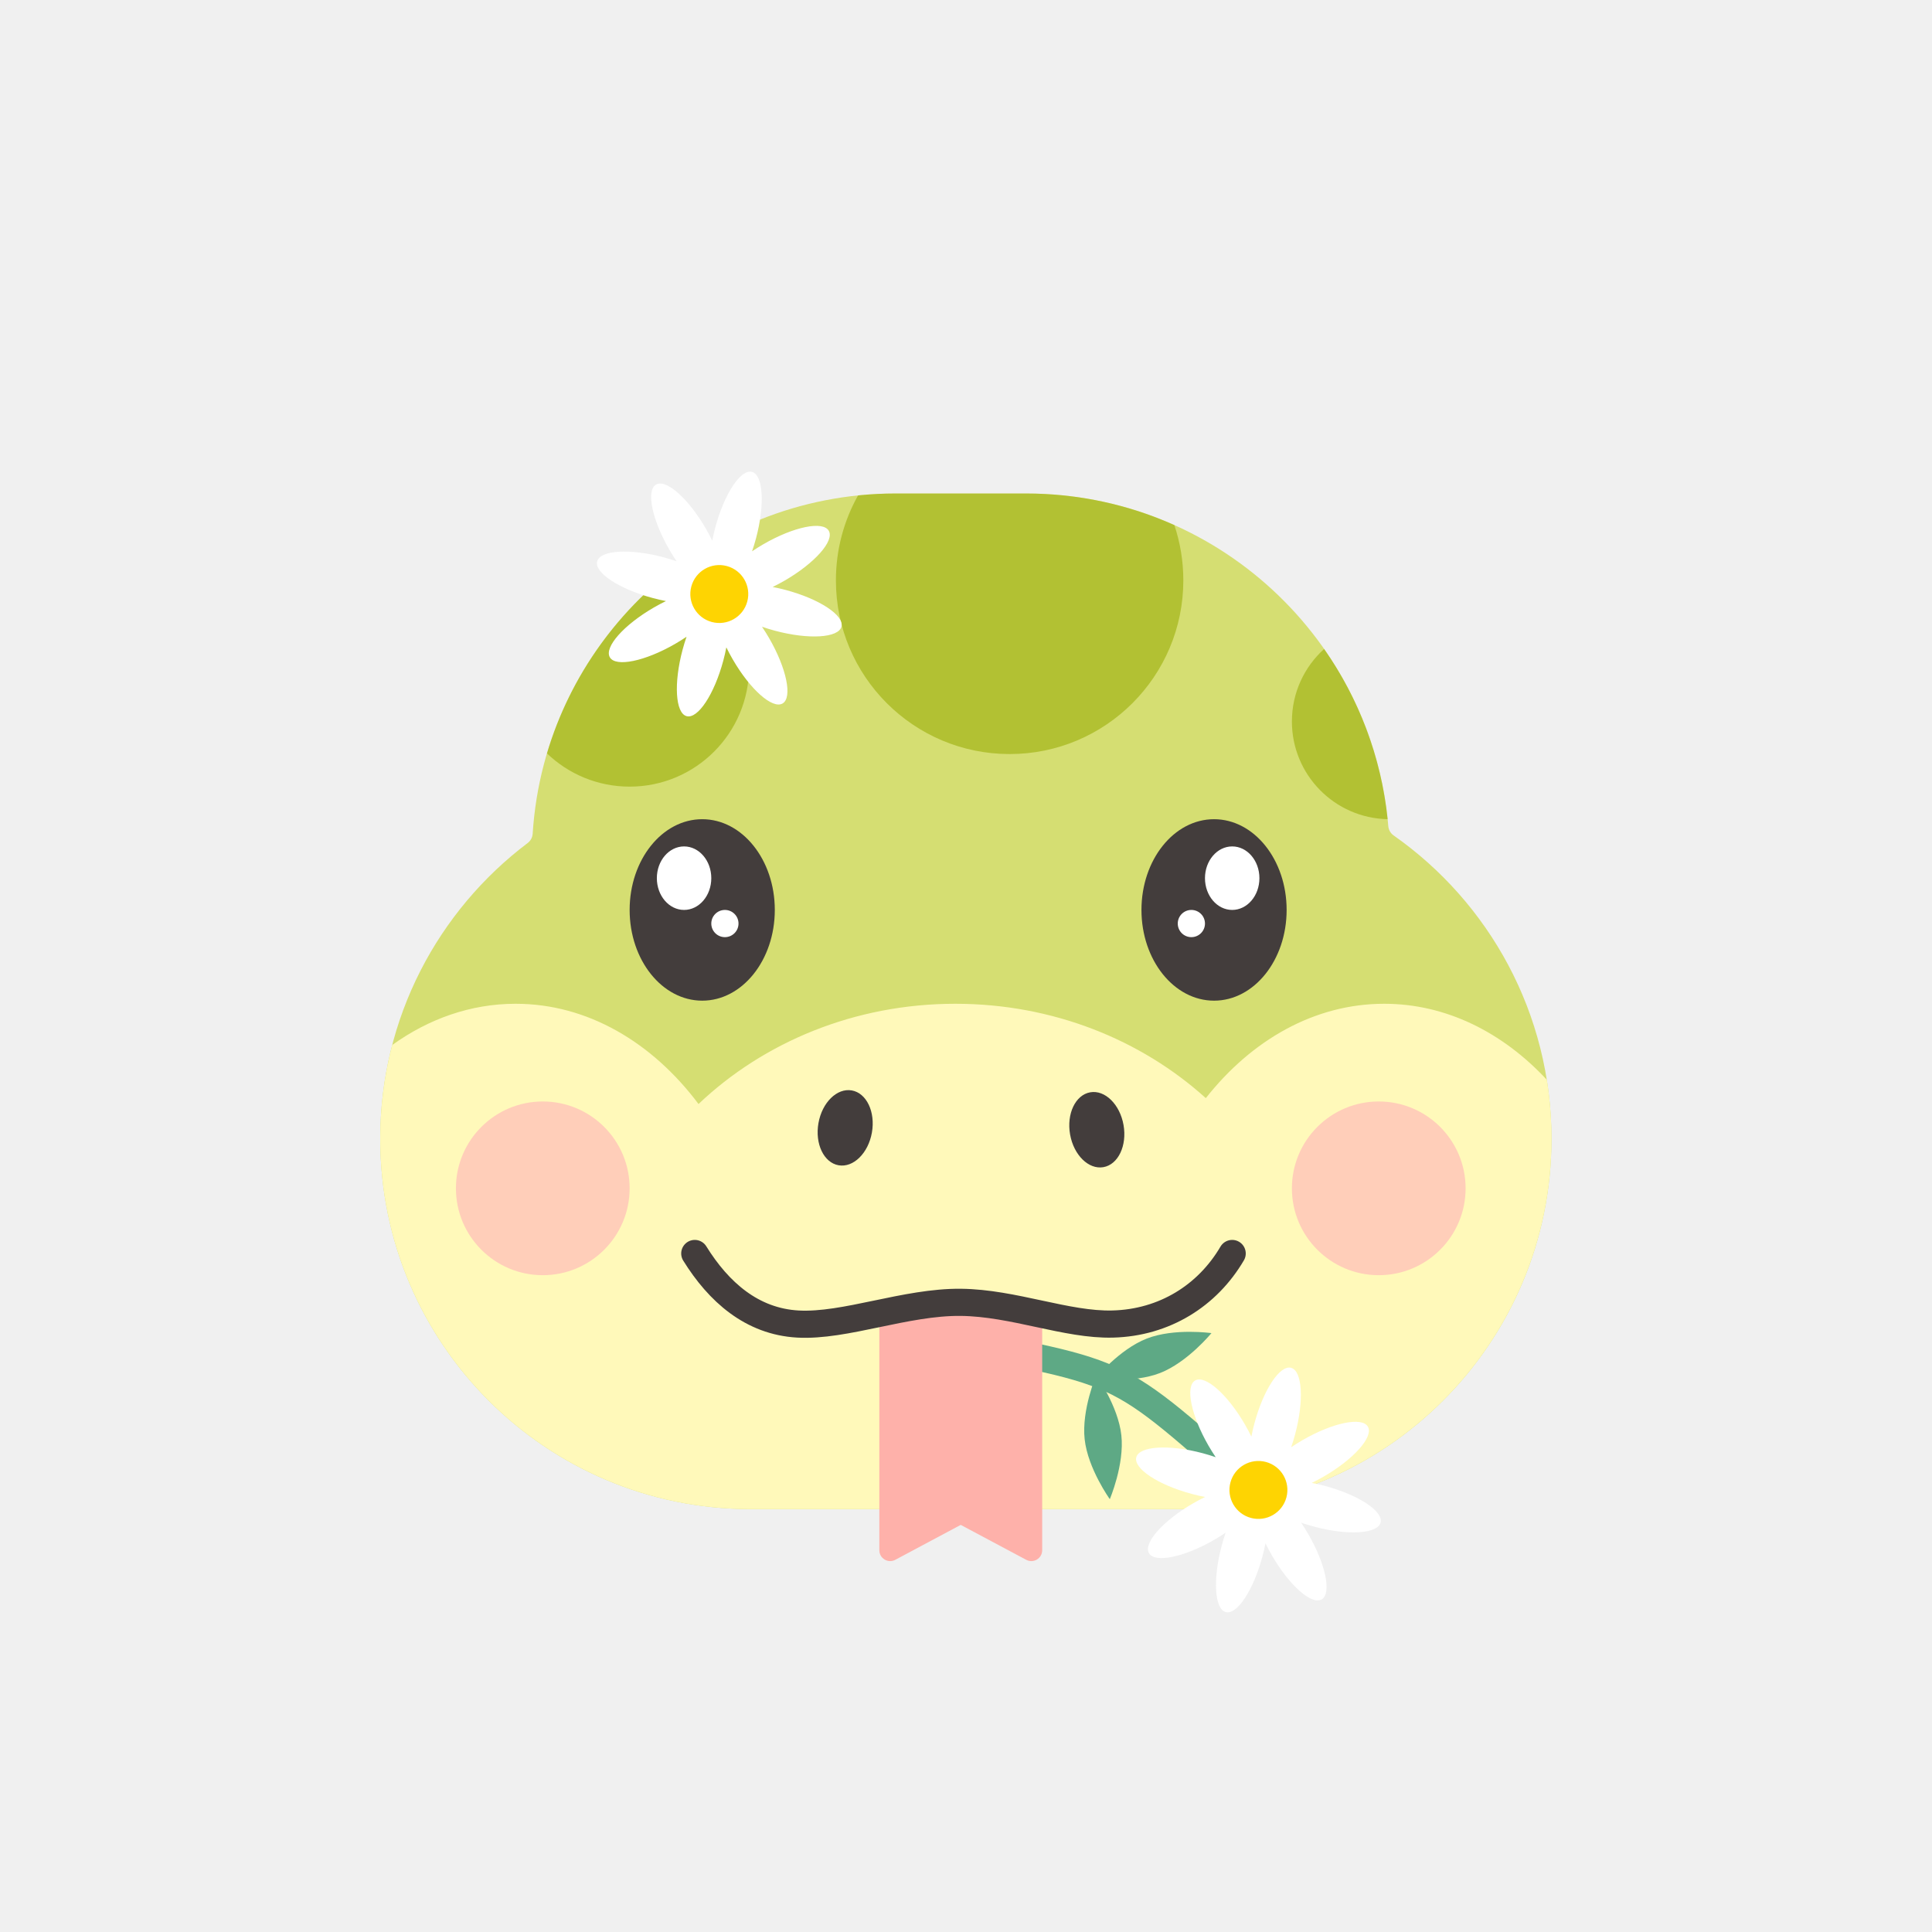
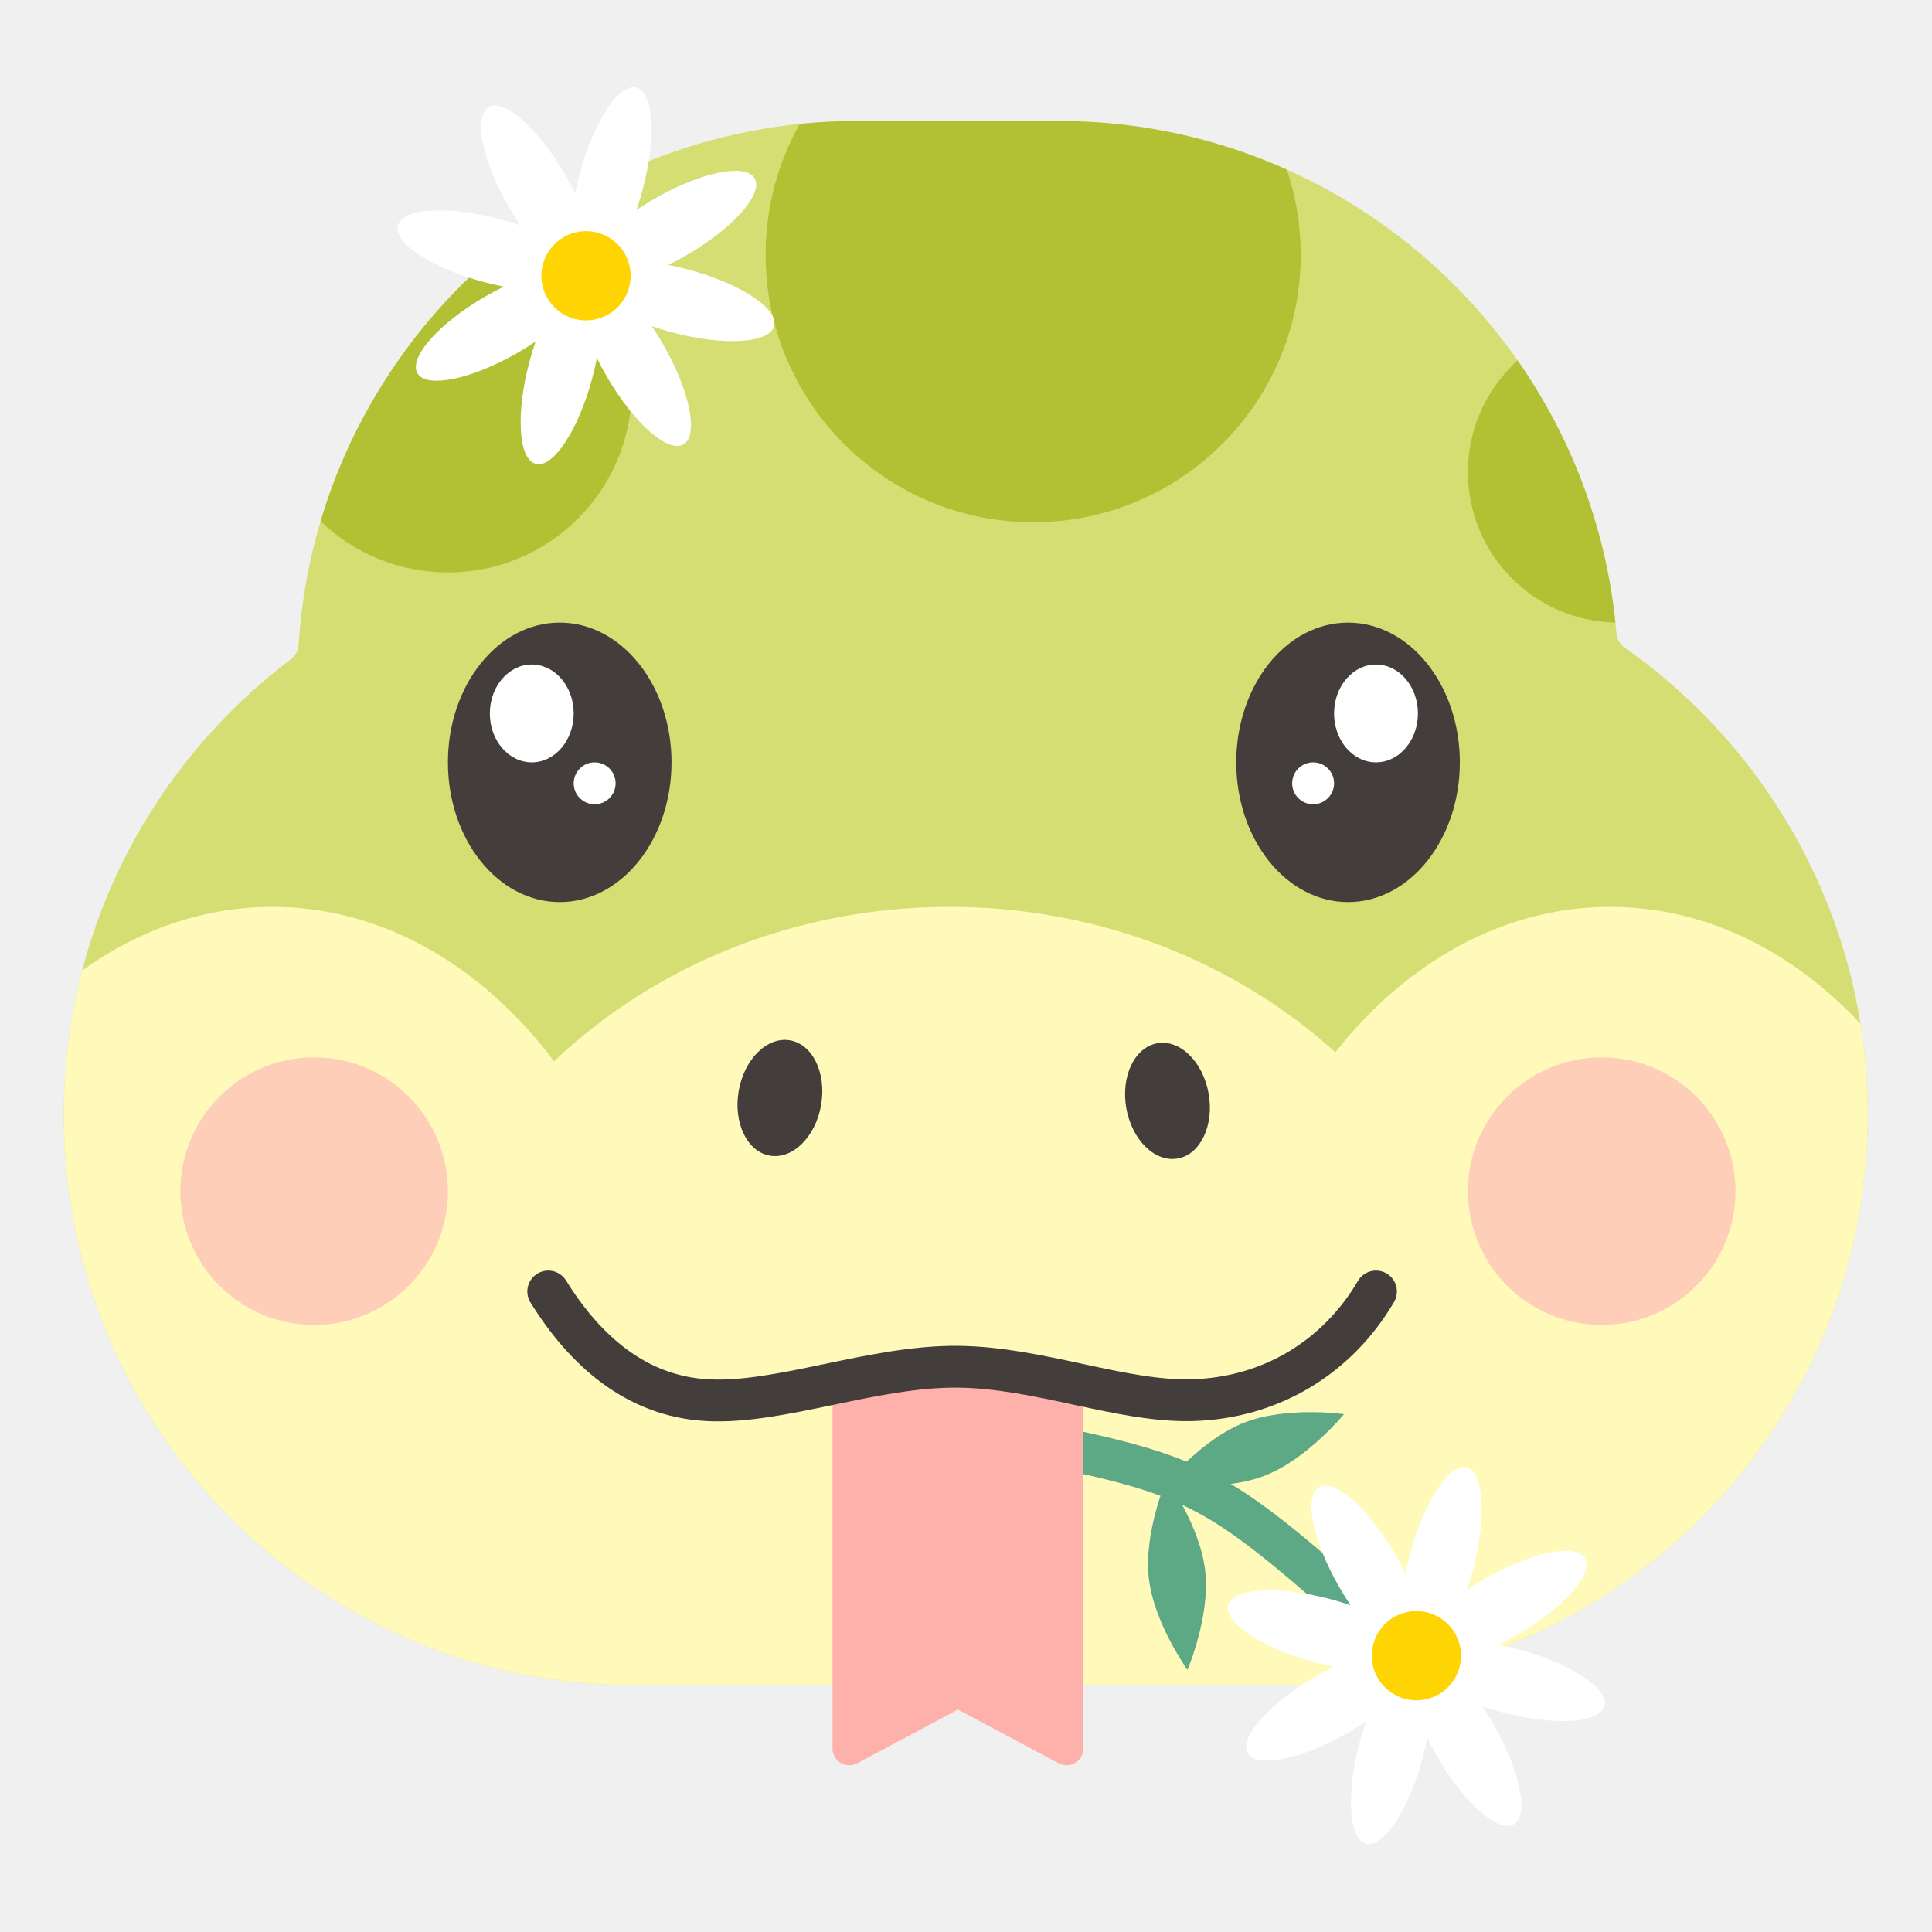
- <svg xmlns="http://www.w3.org/2000/svg" width="800px" height="800px" viewBox="-10 0 188 188" fill="none">
+ <svg xmlns="http://www.w3.org/2000/svg" width="800px" height="800px" viewBox="22.97 40.38 122.06 122.06" fill="none">
  <path fill-rule="evenodd" clip-rule="evenodd" d="M125.094 80.395C125.124 80.756 125.314 81.087 125.61 81.294C134.899 87.812 140.971 98.603 140.971 110.813C140.971 130.714 124.838 146.848 104.936 146.848H63.035C43.133 146.848 27 130.714 27 110.813C27 99.053 32.633 88.608 41.349 82.031C41.633 81.817 41.81 81.487 41.833 81.131C43.008 62.648 58.372 48.021 77.152 48.021H89.829C108.359 48.021 123.563 62.261 125.094 80.395Z" fill="#D5DE72" />
  <g style="mix-blend-mode:multiply">
    <path fill-rule="evenodd" clip-rule="evenodd" d="M88.245 73.376C97.58 73.376 105.148 65.808 105.148 56.473C105.148 54.592 104.841 52.783 104.274 51.093C99.863 49.119 94.974 48.021 89.829 48.021H77.152C75.917 48.021 74.698 48.084 73.496 48.208C72.124 50.651 71.341 53.471 71.341 56.473C71.341 65.808 78.909 73.376 88.245 73.376Z" fill="#D5DE72" />
  </g>
  <g style="mix-blend-mode:multiply">
    <path fill-rule="evenodd" clip-rule="evenodd" d="M43.223 73.311C45.493 65.675 50.27 59.119 56.6 54.596C60.336 56.529 62.889 60.428 62.889 64.925C62.889 71.343 57.687 76.546 51.268 76.546C48.146 76.546 45.311 75.314 43.223 73.311Z" fill="#D5DE72" />
  </g>
  <g style="mix-blend-mode:multiply">
    <path fill-rule="evenodd" clip-rule="evenodd" d="M118.849 63.149C122.199 67.938 124.394 73.594 125.03 79.713C119.867 79.612 115.713 75.394 115.713 70.207C115.713 67.407 116.923 64.889 118.849 63.149Z" fill="#D5DE72" />
  </g>
  <path fill-rule="evenodd" clip-rule="evenodd" d="M140.515 105.066C140.815 106.937 140.971 108.857 140.971 110.813C140.971 130.715 124.838 146.848 104.936 146.848H63.035C43.133 146.848 27 130.715 27 110.813C27 107.661 27.405 104.604 28.165 101.69C31.724 99.132 35.819 97.675 40.175 97.675C47.155 97.675 53.461 101.413 57.972 107.43C64.306 101.413 73.162 97.675 82.962 97.675C92.449 97.675 101.05 101.177 107.336 106.858C111.812 101.177 117.937 97.675 124.693 97.675C130.706 97.675 136.219 100.45 140.515 105.066Z" fill="#FFF9BA" />
  <circle cx="42.817" cy="115.635" r="8.452" fill="#FFCEB9" />
  <circle cx="124.164" cy="115.635" r="8.452" fill="#FFCEB9" />
  <ellipse cx="58.332" cy="88.544" rx="7.063" ry="8.829" fill="#433D3C" />
  <ellipse cx="56.566" cy="85.454" rx="2.649" ry="3.09" fill="white" />
  <circle cx="60.539" cy="89.869" r="1.324" fill="white" />
  <ellipse rx="7.063" ry="8.829" transform="matrix(-1 0 0 1 108.137 88.5443)" fill="#433D3C" />
  <ellipse rx="2.649" ry="3.09" transform="matrix(-1 0 0 1 109.903 85.4541)" fill="white" />
  <circle r="1.324" transform="matrix(-1 0 0 1 105.93 89.8687)" fill="white" />
  <ellipse cx="72.243" cy="109.749" rx="2.641" ry="3.698" transform="rotate(10 72.2431 109.749)" fill="#433D3C" />
  <ellipse cx="96.729" cy="109.932" rx="2.641" ry="3.698" transform="rotate(-10 96.7293 109.932)" fill="#433D3C" />
  <path d="M113.283 146.143C97.073 131.942 100.88 134.122 77.619 129.429" stroke="#5EA985" stroke-width="2.609" stroke-linecap="round" />
  <path d="M99.117 139.659C98.804 136.803 96.671 133.83 96.671 133.83C96.671 133.83 95.233 137.195 95.546 140.051C95.859 142.906 97.993 145.88 97.993 145.88C97.993 145.88 99.43 142.514 99.117 139.659Z" fill="#5EA985" />
  <path d="M101.584 130.257C98.909 131.303 96.593 134.136 96.593 134.136C96.593 134.136 100.216 134.648 102.892 133.602C105.567 132.556 107.883 129.723 107.883 129.723C107.883 129.723 104.259 129.211 101.584 130.257Z" fill="#5EA985" />
  <path d="M90.131 135.953C89.622 133.126 87.289 130.306 87.289 130.306C87.289 130.306 86.087 133.762 86.596 136.59C87.105 139.417 89.438 142.237 89.438 142.237C89.438 142.237 90.64 138.78 90.131 135.953Z" fill="#5EA985" />
  <path d="M81.282 133.237C80.273 130.548 77.471 128.193 77.471 128.193C77.471 128.193 76.91 131.81 77.919 134.499C78.928 137.189 81.729 139.544 81.729 139.544C81.729 139.544 82.291 135.927 81.282 133.237Z" fill="#5EA985" />
  <path fill-rule="evenodd" clip-rule="evenodd" d="M115.641 140.829C115.78 140.428 115.909 140.007 116.026 139.571C116.904 136.29 116.729 133.392 115.635 133.099C114.541 132.806 112.942 135.23 112.064 138.512C111.948 138.948 111.85 139.377 111.77 139.794C111.585 139.412 111.379 139.023 111.153 138.632C109.453 135.691 107.28 133.765 106.3 134.332C105.319 134.899 105.902 137.742 107.602 140.684C107.828 141.074 108.062 141.447 108.3 141.798C107.899 141.659 107.479 141.53 107.043 141.413C103.761 140.535 100.863 140.71 100.571 141.804C100.278 142.898 102.701 144.497 105.983 145.375C106.419 145.492 106.848 145.59 107.265 145.669C106.883 145.855 106.494 146.061 106.103 146.286C103.162 147.986 101.237 150.159 101.803 151.139C102.37 152.12 105.214 151.537 108.155 149.837C108.546 149.611 108.918 149.377 109.27 149.139C109.131 149.54 109.001 149.961 108.885 150.396C108.007 153.678 108.182 156.576 109.276 156.869C110.37 157.161 111.968 154.738 112.846 151.456C112.963 151.02 113.061 150.591 113.141 150.174C113.326 150.556 113.532 150.945 113.758 151.336C115.458 154.277 117.63 156.203 118.611 155.636C119.591 155.069 119.008 152.225 117.309 149.284C117.083 148.893 116.849 148.521 116.611 148.17C117.012 148.309 117.432 148.438 117.868 148.555C121.15 149.433 124.048 149.258 124.34 148.164C124.633 147.07 122.21 145.471 118.928 144.593C118.492 144.477 118.063 144.378 117.646 144.299C118.028 144.113 118.417 143.907 118.807 143.682C121.749 141.982 123.674 139.809 123.108 138.829C122.541 137.848 119.697 138.431 116.756 140.131C116.365 140.357 115.992 140.591 115.641 140.829Z" fill="white" />
  <circle cx="112.455" cy="144.984" r="2.819" transform="rotate(-75.0218 112.455 144.984)" fill="#FED402" />
  <path fill-rule="evenodd" clip-rule="evenodd" d="M54.582 54.233C55.017 54.349 55.438 54.479 55.839 54.618C55.601 54.266 55.367 53.894 55.141 53.503C53.441 50.562 52.858 47.718 53.839 47.151C54.819 46.585 56.992 48.51 58.692 51.451C58.917 51.842 59.123 52.231 59.309 52.613C59.389 52.196 59.486 51.767 59.603 51.331C60.481 48.049 62.08 45.626 63.174 45.919C64.268 46.211 64.443 49.109 63.565 52.391C63.448 52.827 63.319 53.247 63.18 53.649C63.531 53.41 63.904 53.176 64.294 52.95C67.236 51.251 70.08 50.667 70.646 51.648C71.213 52.628 69.288 54.801 66.346 56.501C65.956 56.727 65.567 56.933 65.185 57.118C65.602 57.198 66.031 57.296 66.466 57.412C69.748 58.29 72.171 59.889 71.879 60.983C71.586 62.077 68.688 62.252 65.406 61.374C64.971 61.257 64.55 61.128 64.149 60.989C64.388 61.34 64.622 61.713 64.847 62.103C66.547 65.045 67.13 67.889 66.15 68.455C65.169 69.022 62.996 67.097 61.297 64.155C61.071 63.764 60.865 63.376 60.679 62.994C60.6 63.411 60.502 63.84 60.385 64.276C59.507 67.558 57.908 69.981 56.814 69.688C55.72 69.395 55.545 66.498 56.423 63.216C56.54 62.78 56.669 62.359 56.809 61.958C56.457 62.196 56.084 62.43 55.694 62.656C52.752 64.356 49.908 64.939 49.342 63.959C48.775 62.978 50.7 60.805 53.642 59.105C54.032 58.88 54.421 58.674 54.803 58.489C54.386 58.409 53.957 58.311 53.522 58.194C50.24 57.316 47.817 55.718 48.109 54.624C48.402 53.53 51.3 53.355 54.582 54.233Z" fill="white" />
  <circle cx="59.994" cy="57.803" r="2.819" transform="rotate(-75.0218 59.994 57.8034)" fill="#FED402" />
  <path d="M75.567 127.256H91.414V150.85C91.414 151.648 90.564 152.158 89.86 151.783L83.49 148.385L77.121 151.783C76.417 152.158 75.567 151.648 75.567 150.85V127.256Z" fill="#FEB1AA" />
  <path d="M57.607 121.974C59.923 125.706 63.154 128.591 67.644 128.841C72.237 129.096 78.125 126.673 83.491 126.728C88.64 126.78 93.794 128.959 98.281 128.841C103.307 128.709 107.496 126.078 109.902 121.974" stroke="#433D3C" stroke-width="2.641" stroke-linecap="round" stroke-linejoin="round" />
</svg>
